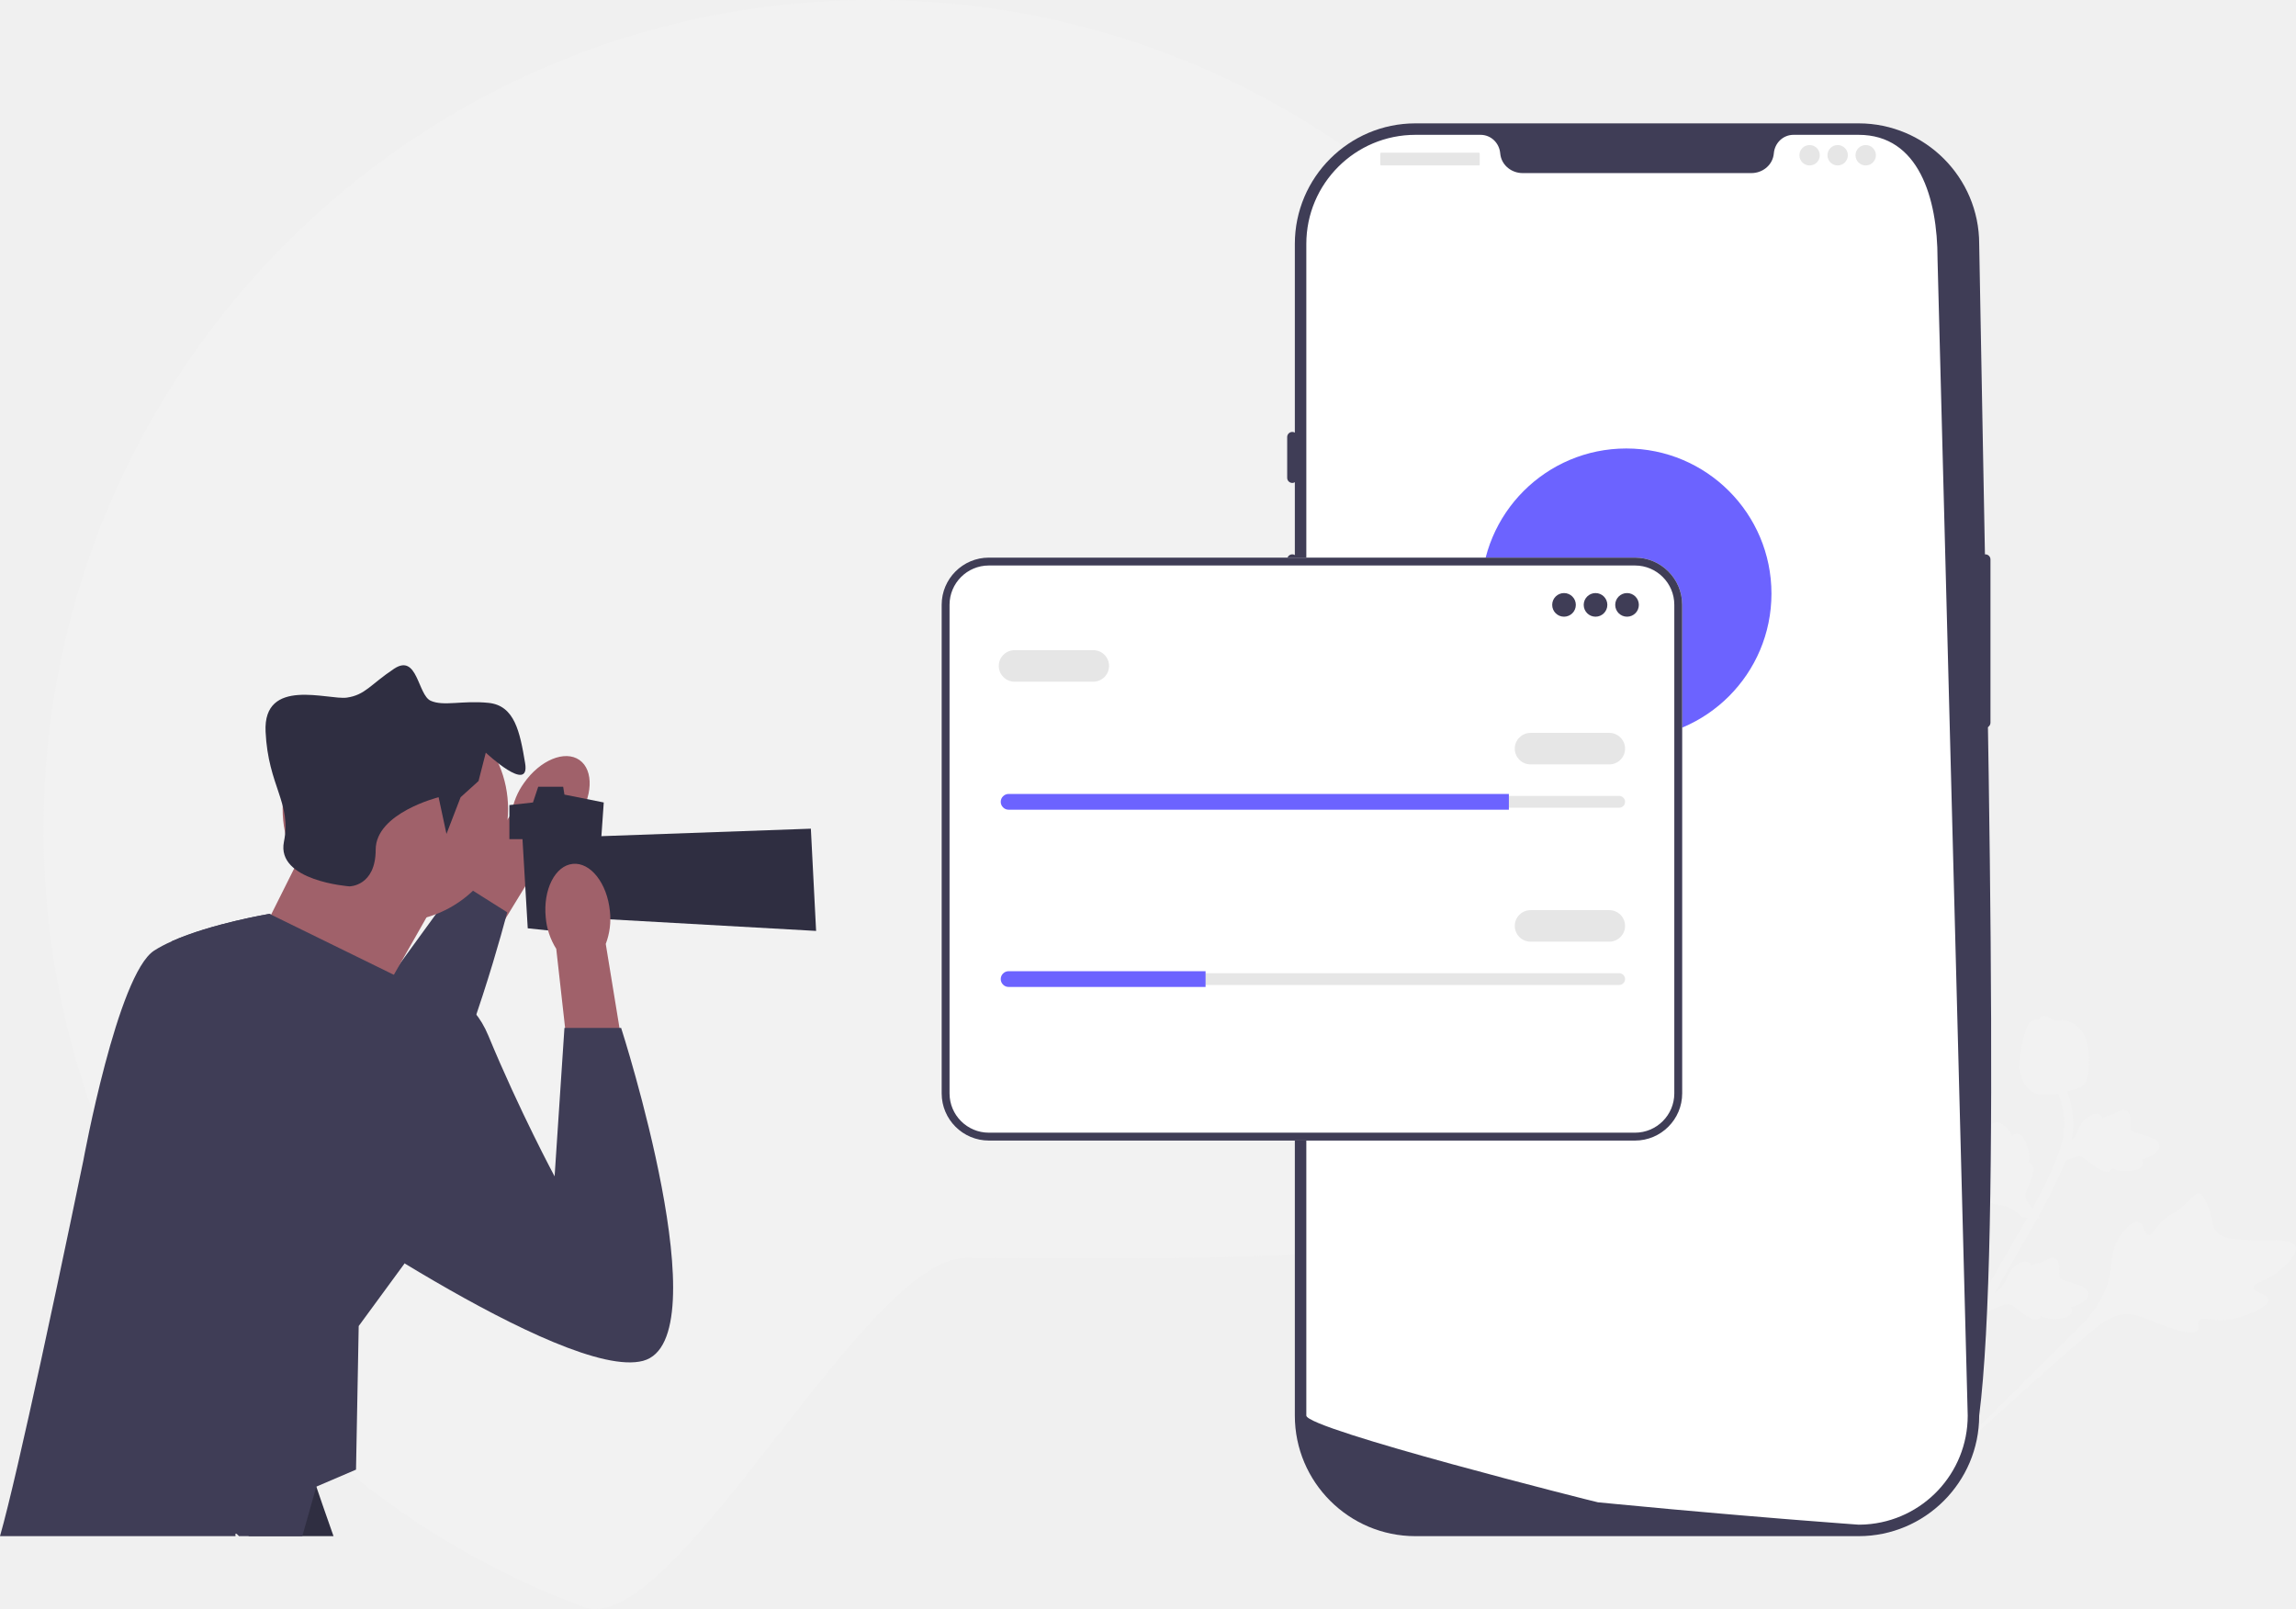
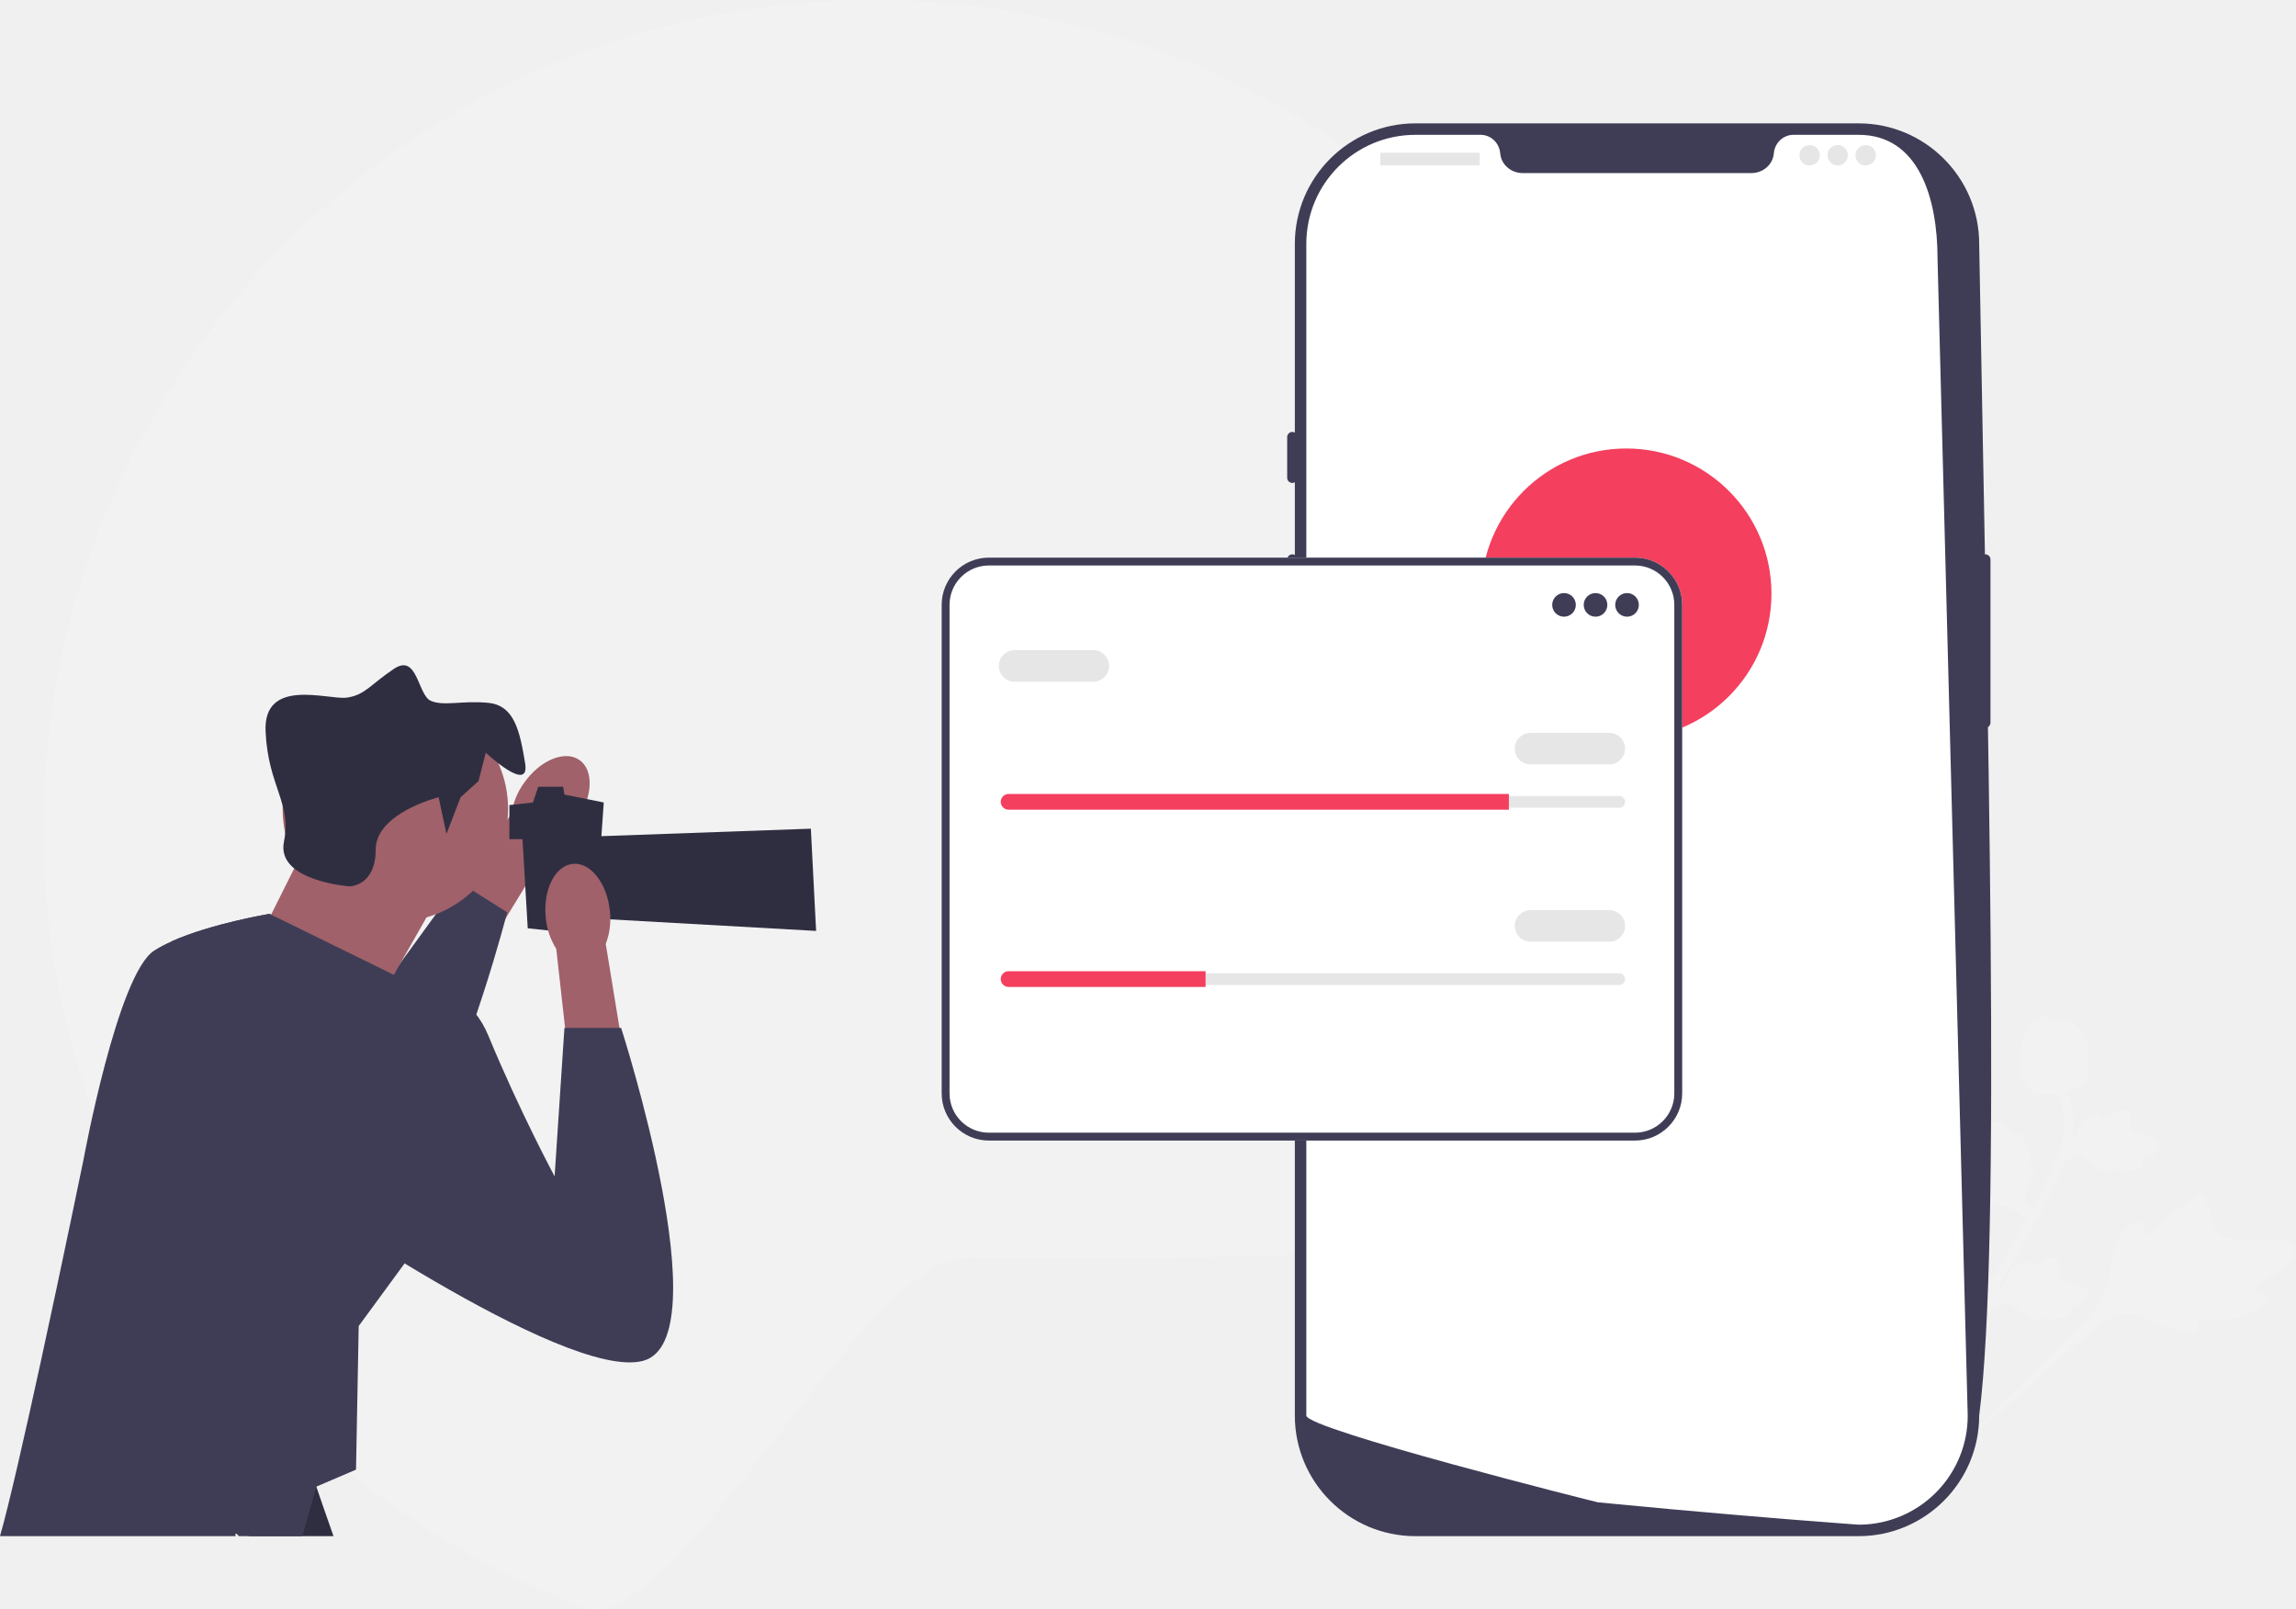
<svg xmlns="http://www.w3.org/2000/svg" width="830.444" height="581.975" viewBox="0 0 830.444 581.975">
  <path d="M615.74,300c0,165.69-100.828,155-266.518,155-36.83,0-105.582,138.36-138.172,126.22h-.01c-1.2-.44-2.39-.9-3.58-1.37-.34-.12-.68-.25-1.01-.39-1.87-.72-3.73-1.47-5.58-2.24-3.81-1.58-7.58-3.24-11.3-4.96-1.93-.9-3.85-1.81-5.75-2.75-17.64-8.65-34.31-18.99-49.8-30.8-7.8-5.94-15.31-12.27-22.48-18.93-5.94-5.52-11.65-11.27-17.11-17.25-1.72-1.87-3.4-3.76-5.06-5.67-.68-.77-1.34-1.54-1.99-2.31-4.71-5.51-9.21-11.2-13.51-17.05-1.39-1.89-2.76-3.8-4.11-5.73-9.17-13.1-17.32-26.98-24.34-41.5-19.02-39.4-29.68-83.59-29.68-130.27C15.74,134.31,150.05,0,315.74,0s300,134.31,300,300Z" fill="#f2f2f2" />
  <g>
    <path d="M820.473,470.081c-.189-2.169-5.389-2.445-5.448-4.36-.059-1.908,5.083-2.298,9.937-6.505,.875-.759,6.391-5.54,5.354-8.333-1.967-5.294-25.75,1.211-29.327-6.381-.785-1.666-.68-4.188-2.948-9.456-.902-2.095-1.547-3.156-2.564-3.366-1.443-.298-2.374,1.377-5.385,4.102-4.516,4.087-5.593,3.191-8.751,6.666-2.344,2.58-2.981,4.428-4.199,4.262-1.724-.235-1.561-4.089-3.589-4.712-2.07-.636-5.024,2.521-6.731,5.128-3.204,4.891-2.943,9.261-3.623,13.397-.739,4.495-2.934,10.815-9.681,18.012l-62.203,61.714c13.175-12.466,50.191-46.205,64.767-58.348,4.208-3.505,8.66-6.973,14.167-6.537,5.303,.419,10.945,4.405,19.679,6.284,1.02,.219,3.867,.794,4.904-.544,.857-1.107-.304-2.513,.481-3.558,1.053-1.402,3.996-.01,8.462-.063,3.149-.038,5.454-.775,7.436-1.409,.598-.191,9.515-3.105,9.264-5.993l-0-0Z" fill="#f2f2f2" />
    <path d="M697.717,459.28c-1.119-.533-2.755,1.94-3.712,1.416-.954-.521,.338-3.158-.326-6.754-.12-.649-.875-4.735-2.545-5.032-3.166-.562-6.835,12.988-11.594,12.552-1.044-.095-2.252-.875-5.491-1.281-1.289-.162-1.995-.151-2.392,.287-.562,.622-.009,1.562,.46,3.827,.703,3.396-.048,3.666,.747,6.218,.59,1.895,1.313,2.741,.88,3.291-.613,.778-2.457-.413-3.348,.402-.909,.832-.212,3.193,.574,4.783,1.476,2.984,3.696,4.117,5.53,5.644,1.993,1.66,4.462,4.561,6.047,9.949l12.342,48.336c-2.317-10.063-8.196-37.966-9.95-48.623-.506-3.077-.924-6.262,.879-8.84,1.736-2.482,5.32-4.101,8.762-7.845,.402-.437,1.506-1.669,1.148-2.564-.296-.74-1.321-.576-1.607-1.263-.384-.921,1.148-1.964,2.41-4.171,.89-1.556,1.193-2.901,1.454-4.056,.079-.348,1.222-5.566-.268-6.276l-0,0Z" fill="#f2f2f2" />
    <path d="M717.6,475.003l2.217-6.333,.527-.308c2.436-1.422,4.151-3.13,5.099-5.079,.151-.31,.286-.627,.423-.95,.545-1.281,1.222-2.874,2.908-4.3,.943-.794,3.35-2.522,5.134-1.307,.483,.322,.76,.748,.924,1.169,.077-.049,.155-.097,.24-.149,1.039-.626,1.701-.789,2.34-.947,.491-.121,.997-.246,1.906-.68,.399-.19,.724-.37,.999-.52,.831-.454,1.879-.968,3.018-.403,1.196,.647,1.351,1.968,1.453,2.843,.184,1.56,.113,2.587,.066,3.269-.018,.249-.036,.529-.024,.625,.116,.77,3.584,1.77,4.887,2.154,2.932,.853,5.469,1.591,5.613,3.768,.105,1.558-1.189,2.929-3.953,4.183-.861,.39-1.681,.606-2.385,.747,.305,.461,.5,1.037,.359,1.727h0c-.335,1.632-2.289,2.49-5.809,2.555-.875,.018-2.051,.039-3.489-.37-.677-.193-1.252-.438-1.741-.655-.144,.274-.355,.544-.674,.773-.937,.675-2.182,.612-3.693-.244-1.674-.916-2.931-1.924-4.041-2.812-.969-.773-1.806-1.437-2.567-1.742-1.42-.547-2.999,.04-4.917,.865l-4.82,2.122-0-0Z" fill="#f2f2f2" />
    <path d="M737.929,440.728l-6.688-.538-.431-.431c-1.993-1.996-4.081-3.221-6.206-3.644-.338-.067-.679-.117-1.027-.168-1.378-.202-3.09-.453-4.897-1.722-1.007-.71-3.29-2.6-2.567-4.634,.189-.549,.531-.925,.897-1.19-.067-.062-.133-.126-.205-.194-.869-.846-1.195-1.446-1.509-2.023-.242-.444-.491-.902-1.141-1.671-.285-.337-.541-.607-.756-.834-.65-.689-1.413-1.572-1.155-2.817,.322-1.321,1.561-1.806,2.381-2.127,1.463-.574,2.474-.766,3.145-.893,.245-.046,.521-.099,.61-.136,.716-.307,.803-3.916,.844-5.274,.081-3.052,.151-5.694,2.221-6.386,1.48-.496,3.135,.407,5.049,2.763,.595,.734,1.013,1.473,1.327,2.117,.369-.412,.876-.746,1.579-.785h0c1.664-.09,2.989,1.582,3.944,4.971,.24,.842,.558,1.975,.527,3.469-.015,.704-.106,1.322-.192,1.85,.301,.07,.616,.205,.918,.456,.89,.735,1.145,1.956,.701,3.634-.461,1.852-1.118,3.323-1.695,4.622-.502,1.134-.932,2.112-1.034,2.925-.169,1.512,.8,2.891,2.084,4.537l3.276,4.124-0-0Z" fill="#f2f2f2" />
    <path d="M743.321,421.524l2.217-6.333,.527-.308c2.436-1.422,4.151-3.13,5.099-5.079,.151-.31,.286-.627,.423-.95,.545-1.281,1.222-2.874,2.908-4.3,.943-.794,3.35-2.522,5.134-1.307,.483,.322,.76,.748,.924,1.169,.077-.049,.155-.097,.24-.149,1.039-.626,1.701-.789,2.34-.947,.491-.121,.997-.246,1.906-.68,.399-.19,.724-.37,.999-.52,.831-.454,1.879-.968,3.018-.403,1.196,.647,1.351,1.968,1.453,2.843,.184,1.56,.113,2.587,.066,3.269-.018,.249-.036,.529-.024,.625,.116,.77,3.584,1.77,4.887,2.154,2.932,.853,5.469,1.591,5.613,3.768,.105,1.558-1.189,2.929-3.953,4.183-.861,.39-1.681,.606-2.385,.747,.305,.461,.5,1.037,.359,1.727h0c-.335,1.632-2.289,2.49-5.809,2.555-.875,.018-2.051,.039-3.489-.37-.677-.193-1.252-.438-1.741-.655-.144,.274-.355,.544-.674,.773-.937,.675-2.182,.612-3.693-.244-1.674-.916-2.931-1.924-4.041-2.812-.969-.773-1.806-1.437-2.567-1.742-1.42-.547-2.999,.04-4.917,.865l-4.82,2.122-0-0Z" fill="#f2f2f2" />
    <path d="M693.371,541.119l-.88-1.395,.394-1.6-.394,1.6-1.549-.538c.042-.148,.113-.499,.229-1.048,.635-3.003,2.564-12.143,7.086-25.823,3.157-9.55,6.941-19.108,11.249-28.415,4.315-9.321,8.123-16.118,11.183-21.58,2.308-4.12,4.576-8.01,6.787-11.798,5.904-10.122,11.48-19.683,16.184-30.976,1.051-2.52,3.237-7.767,2.867-14.648-.215-3.991-1.255-7.942-3.093-11.741l2.97-1.437c2.027,4.197,3.176,8.573,3.415,13.004,.411,7.629-1.971,13.346-3.115,16.093-4.787,11.491-10.418,21.145-16.38,31.364-2.201,3.775-4.46,7.647-6.759,11.751-3.032,5.412-6.806,12.15-11.066,21.351-4.258,9.195-7.995,18.637-11.114,28.066-4.464,13.508-6.363,22.512-6.988,25.47-.334,1.579-.404,1.91-1.027,2.3l0-0Z" fill="#f2f2f2" />
    <path d="M735.715,395.258c-.122-.059-.244-.121-.364-.19-2.465-1.353-4.079-3.995-4.801-7.85-.336-1.812-.103-3.583,.363-7.114,.071-.545,.464-3.293,1.583-6.795,.731-2.289,1.2-3.167,2.006-3.755,.896-.655,1.955-.903,3.013-.905,.099-.302,.27-.581,.538-.82,1.102-.995,2.37-.185,3.061,.243,.346,.224,.777,.506,1.285,.718,.799,.338,1.33,.307,2.132,.265,.768-.041,1.724-.093,2.955,.217,2.433,.602,3.984,2.12,4.496,2.619,2.698,2.616,3.081,5.876,3.524,9.651,.086,.756,.325,3.472-.239,6.766-.407,2.377-.938,3.265-1.45,3.869-1.048,1.243-2.302,1.64-5.356,2.379-3.192,.776-4.793,1.164-6.055,1.261-2.934,.221-4.777,.361-6.692-.56l-0,0Z" fill="#f2f2f2" />
  </g>
  <g>
    <path d="M672.251,555.627h-160.312c-24.045,0-43.607-19.562-43.607-43.607V88.228c0-24.045,19.562-43.607,43.607-43.607h160.312c24.044,0,43.606,19.562,43.606,43.607,2.984,170.182,8.073,360.758,0,423.792,0,24.045-19.562,43.607-43.606,43.607Z" fill="#3f3d56" />
    <path d="M718.093,200.506c-1.017,0-1.845,.827-1.845,1.845v59.033c0,1.017,.827,1.845,1.845,1.845s1.845-.827,1.845-1.845v-59.033c0-1.017-.827-1.845-1.845-1.845Z" fill="#3f3d56" />
    <path d="M700.787,93.549l10.92,418.464c0,20.929-16.289,38.049-36.886,39.377h-.009c-.304,.018-.609,.037-.922,.046-.544,.028-1.088,.037-1.642,.037,0,0-2.029-.148-5.737-.424-3.745-.277-9.196-.692-15.994-1.236-2.038-.157-4.188-.332-6.457-.517-4.52-.369-9.482-.775-14.804-1.236-2.121-.175-4.317-.369-6.558-.563-11.456-.987-24.287-2.14-37.818-3.45-2.288-.212-4.593-.434-6.918-.664-.609-.065-105.477-26.427-105.477-31.371V88.228c0-21.796,17.664-39.46,39.46-39.46h23.558c3.763,0,6.789,2.933,7.112,6.687,.028,.249,.055,.498,.101,.747,.683,3.773,4.142,6.401,7.979,6.401h82.805c3.837,0,7.296-2.629,7.979-6.401,.046-.249,.074-.498,.102-.747,.323-3.754,3.348-6.687,7.112-6.687h23.558c21.796,0,28.54,22.984,28.54,44.78Z" fill="#fff" />
    <path d="M467.409,156.231c-1.017,0-1.845,.827-1.845,1.845v14.758c0,1.017,.827,1.845,1.845,1.845s1.845-.827,1.845-1.845v-14.758c0-1.017-.827-1.845-1.845-1.845Z" fill="#3f3d56" />
    <path d="M467.409,200.506c-1.017,0-1.845,.827-1.845,1.845v28.594c0,1.017,.827,1.845,1.845,1.845s1.845-.827,1.845-1.845v-28.594c0-1.017-.827-1.845-1.845-1.845Z" fill="#3f3d56" />
    <path d="M467.409,241.091c-1.017,0-1.845,.827-1.845,1.845v28.594c0,1.017,.827,1.845,1.845,1.845s1.845-.827,1.845-1.845v-28.594c0-1.017-.827-1.845-1.845-1.845Z" fill="#3f3d56" />
    <rect x="499.232" y="55.229" width="35.973" height="4.612" rx=".31" ry=".31" fill="#e6e6e6" />
    <circle cx="654.518" cy="56.151" r="3.69" fill="#e6e6e6" />
    <circle cx="664.665" cy="56.151" r="3.69" fill="#e6e6e6" />
    <circle cx="674.811" cy="56.151" r="3.69" fill="#e6e6e6" />
  </g>
-   <circle cx="588.222" cy="214.714" r="52.499" fill="#6c63ff" />
+   <circle cx="588.222" cy="214.714" r="52.499" fill="#f43f5e" />
  <g>
    <path d="M591.369,412.543h-233.716c-9.409,0-17.063-7.655-17.063-17.063V218.752c0-9.408,7.654-17.063,17.063-17.063h233.716c9.409,0,17.063,7.655,17.063,17.063v176.728c0,9.408-7.654,17.063-17.063,17.063Z" fill="#fff" />
    <path d="M591.369,412.543h-233.716c-9.409,0-17.063-7.655-17.063-17.063V218.752c0-9.408,7.654-17.063,17.063-17.063h233.716c9.409,0,17.063,7.655,17.063,17.063v176.728c0,9.408-7.654,17.063-17.063,17.063Zm-233.716-208.005c-7.837,0-14.213,6.376-14.213,14.213v176.728c0,7.837,6.376,14.213,14.213,14.213h233.716c7.837,0,14.213-6.376,14.213-14.213V218.752c0-7.837-6.376-14.213-14.213-14.213h-233.716Z" fill="#3f3d56" />
    <circle cx="565.691" cy="218.785" r="4.274" fill="#3f3d56" />
    <circle cx="577.089" cy="218.785" r="4.274" fill="#3f3d56" />
    <circle cx="588.486" cy="218.785" r="4.274" fill="#3f3d56" />
    <path d="M364.81,287.883c-1.178,0-2.137,.959-2.137,2.137,0,.575,.222,1.106,.625,1.498,.406,.416,.938,.639,1.512,.639h220.827c1.178,0,2.137-.959,2.137-2.137,0-.575-.222-1.106-.625-1.498-.406-.416-.938-.639-1.512-.639h-220.827Z" fill="#e6e6e6" />
-     <path d="M545.746,287.17v5.699h-180.936c-.784,0-1.496-.313-2.009-.841-.527-.513-.841-1.225-.841-2.009,0-1.567,1.282-2.849,2.849-2.849h180.936Z" fill="#6c63ff" />
+     <path d="M545.746,287.17v5.699h-180.936c-.784,0-1.496-.313-2.009-.841-.527-.513-.841-1.225-.841-2.009,0-1.567,1.282-2.849,2.849-2.849h180.936Z" fill="#f43f5e" />
    <path d="M582.075,276.485h-28.494c-3.142,0-5.699-2.556-5.699-5.699s2.557-5.699,5.699-5.699h28.494c3.142,0,5.699,2.556,5.699,5.699s-2.557,5.699-5.699,5.699Z" fill="#e6e6e6" />
    <path d="M395.441,246.567h-28.494c-3.142,0-5.699-2.556-5.699-5.699s2.557-5.699,5.699-5.699h28.494c3.142,0,5.699,2.556,5.699,5.699s-2.557,5.699-5.699,5.699Z" fill="#e6e6e6" />
    <path d="M364.81,351.994c-1.178,0-2.137,.959-2.137,2.137,0,.575,.222,1.106,.625,1.498,.406,.416,.938,.639,1.512,.639h220.827c1.178,0,2.137-.959,2.137-2.137,0-.575-.222-1.106-.625-1.498-.406-.416-.938-.639-1.512-.639h-220.827Z" fill="#e6e6e6" />
-     <path d="M436.044,351.281v5.699h-71.234c-.784,0-1.496-.313-2.009-.841-.527-.513-.841-1.225-.841-2.009,0-1.567,1.282-2.849,2.849-2.849h71.234Z" fill="#6c63ff" />
+     <path d="M436.044,351.281v5.699h-71.234c-.784,0-1.496-.313-2.009-.841-.527-.513-.841-1.225-.841-2.009,0-1.567,1.282-2.849,2.849-2.849h71.234Z" fill="#f43f5e" />
    <path d="M582.075,340.596h-28.494c-3.142,0-5.699-2.556-5.699-5.699s2.557-5.699,5.699-5.699h28.494c3.142,0,5.699,2.556,5.699,5.699s-2.557,5.699-5.699,5.699Z" fill="#e6e6e6" />
  </g>
  <g>
    <g>
-       <path id="uuid-93d248a9-a94b-48d4-94d7-f43ba05ca98d-299" d="M208.615,296.604c5.815-8.286,6.254-18.002,.98-21.702-5.274-3.7-14.261,.018-20.077,8.307-2.369,3.279-3.918,7.078-4.517,11.079l-24.195,35.418,16.863,11,22.062-36.084c3.56-1.925,6.606-4.675,8.885-8.019Z" fill="#a0616a" />
+       <path id="uuid-93d248a9-a94b-48d4-94d7-f43ba05ca98d-209" d="M208.615,296.604c5.815-8.286,6.254-18.002,.98-21.702-5.274-3.7-14.261,.018-20.077,8.307-2.369,3.279-3.918,7.078-4.517,11.079l-24.195,35.418,16.863,11,22.062-36.084c3.56-1.925,6.606-4.675,8.885-8.019Z" fill="#a0616a" />
      <path d="M62.199,340.421c16.081,34.391,44.517,89.66,63.718,95.643,6.618,2.067,13.313-2.731,19.675-11.274,18.423-24.7,34.097-80.738,37.273-92.58,.389-1.441,.588-2.228,.588-2.228l-15.958-10.07-1.384-.872-24.198,33.272-7.453,10.24s.351-5.101,1.176-13.313l-38.155-18.689s-20.955,3.489-35.282,9.87Z" fill="#3f3d56" />
    </g>
    <circle cx="142.994" cy="292.623" r="40.772" fill="#a0616a" />
    <path d="M120.63,555.627h-30.59c-2.28-2.36-4.53-4.76-6.74-7.18-2.28-2.48-4.5-4.98-6.7-7.51,20-4.13,36.52-7,36.52-7,0,0,.45,1.35,1.29,3.78,1.27,3.74,3.42,10.01,6.22,17.91Z" fill="#2f2e41" />
    <polygon points="155.794 329.128 139.56 357.689 93.214 340.506 111.23 304.475 155.794 329.128" fill="#a0616a" />
    <polygon points="184.24 291.201 192.773 290.253 194.67 284.564 203.692 284.564 204.151 287.408 218.374 290.253 215.518 331.082 208.892 337.662 190.877 335.765 188.981 303.527 184.24 303.527 184.24 291.201" fill="#2f2e41" />
    <polygon points="213.633 302.579 293.281 299.734 295.177 336.714 210.789 331.973 213.633 302.579" fill="#2f2e41" />
    <path d="M158.639,288.356l2.845,13.275,5.118-13.275,6.479-5.857,2.626-10.262s16.119,15.171,14.223,3.793c-1.896-11.378-3.793-20.86-13.275-21.808-9.482-.948-16.119,1.344-20.86-.75s-4.741-17.265-13.275-11.576c-8.534,5.689-10.43,9.482-17.067,10.43s-30.342-7.585-29.394,12.326,9.482,25.601,6.637,39.824c-2.845,14.223,23.705,16.119,23.705,16.119,0,0,9.482,0,9.482-13.275s22.756-18.964,22.756-18.964Z" fill="#2f2e41" />
    <path d="M146.34,456.967v.01l-16.6,22.65-.24,13-.73,38.94-14.36,6.15-5.06,17.91h-22.91c-1.21-1.39-1.43-1.03-1.24,0H0c3.26-11.38,9.07-37.02,14.73-63,7.87-36.14,15.43-72.95,15.43-72.95,0,0,12.33-67.32,25.6-75.85,1.88-1.22,4.07-2.34,6.44-3.4,3.58-1.6,7.58-3.01,11.55-4.24,2.05-.63,4.09-1.21,6.08-1.74,1.32-.35,2.62-.68,3.86-.99,.63-.15,1.24-.3,1.84-.44,1.2-.29,2.35-.55,3.42-.78,.39-.09,.77-.17,1.14-.25,.28-.06,.55-.11,.82-.17,.31-.07,.61-.13,.9-.19,.29-.06,.58-.12,.85-.17,.31-.06,.61-.12,.9-.18,.29-.06,.56-.11,.82-.16s.51-.1,.74-.14c.23-.04,.44-.08,.64-.12,.3-.06,.57-.11,.79-.15,.15-.02,.28-.05,.4-.07,.35-.06,.53-.09,.53-.09l.56,.28h.01l37.59,18.42,6.26,3.07h.01l.55,.26,1.48,.73,.12,5.36,1.53,66.12,.75,32.18Z" fill="#3f3d56" />
-     <path id="uuid-b31af06e-cfe4-4dea-b567-d6fb9c146d99-300" d="M220.599,329.547c-.999-10.073-7.006-17.723-13.417-17.086-6.411,.637-10.796,9.318-9.795,19.395,.344,4.031,1.649,7.92,3.805,11.343l4.771,42.627,19.956-2.665-6.822-41.74c1.442-3.781,1.957-7.853,1.502-11.874Z" fill="#a0616a" />
+     <path id="uuid-b31af06e-cfe4-4dea-b567-d6fb9c146d99-210" d="M220.599,329.547c-.999-10.073-7.006-17.723-13.417-17.086-6.411,.637-10.796,9.318-9.795,19.395,.344,4.031,1.649,7.92,3.805,11.343l4.771,42.627,19.956-2.665-6.822-41.74c1.442-3.781,1.957-7.853,1.502-11.874Z" fill="#a0616a" />
    <path d="M135.882,361.366s29.394-14.223,40.772,13.275c11.378,27.497,23.942,50.847,23.942,50.847l3.556-53.692h20.505s36.386,112.834,7.94,120.419-129.901-63.528-129.901-63.528l33.186-67.321Z" fill="#3f3d56" />
  </g>
</svg>
